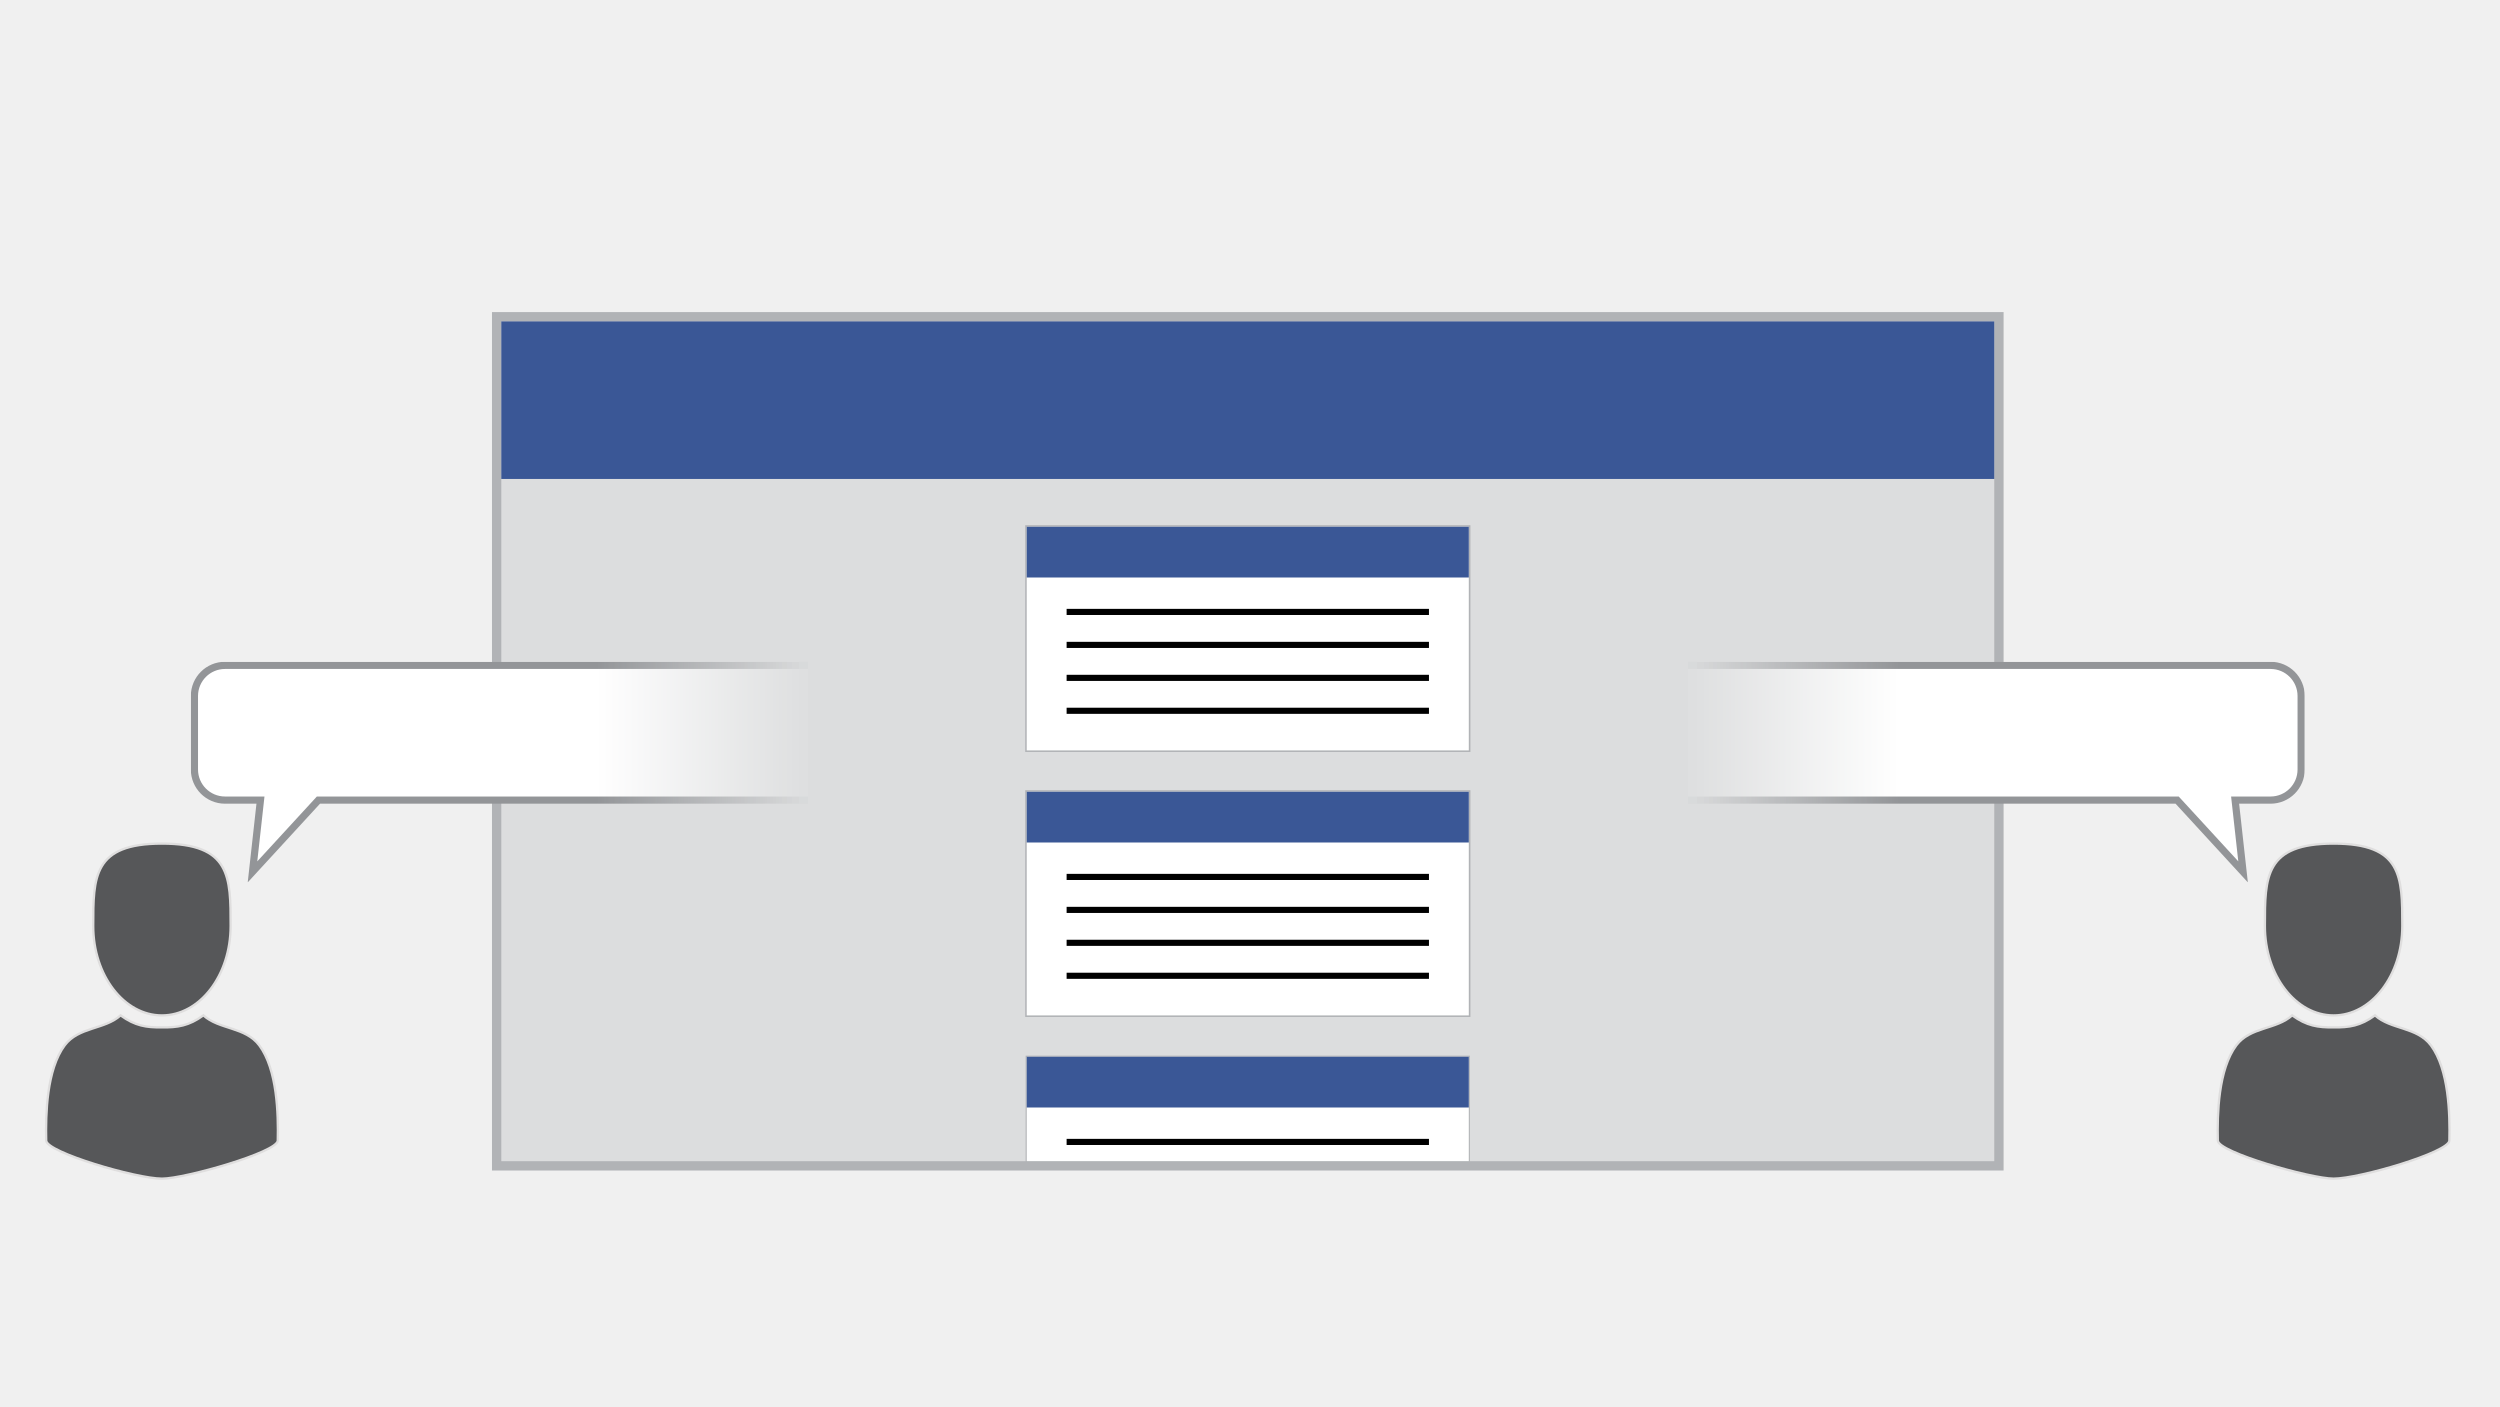
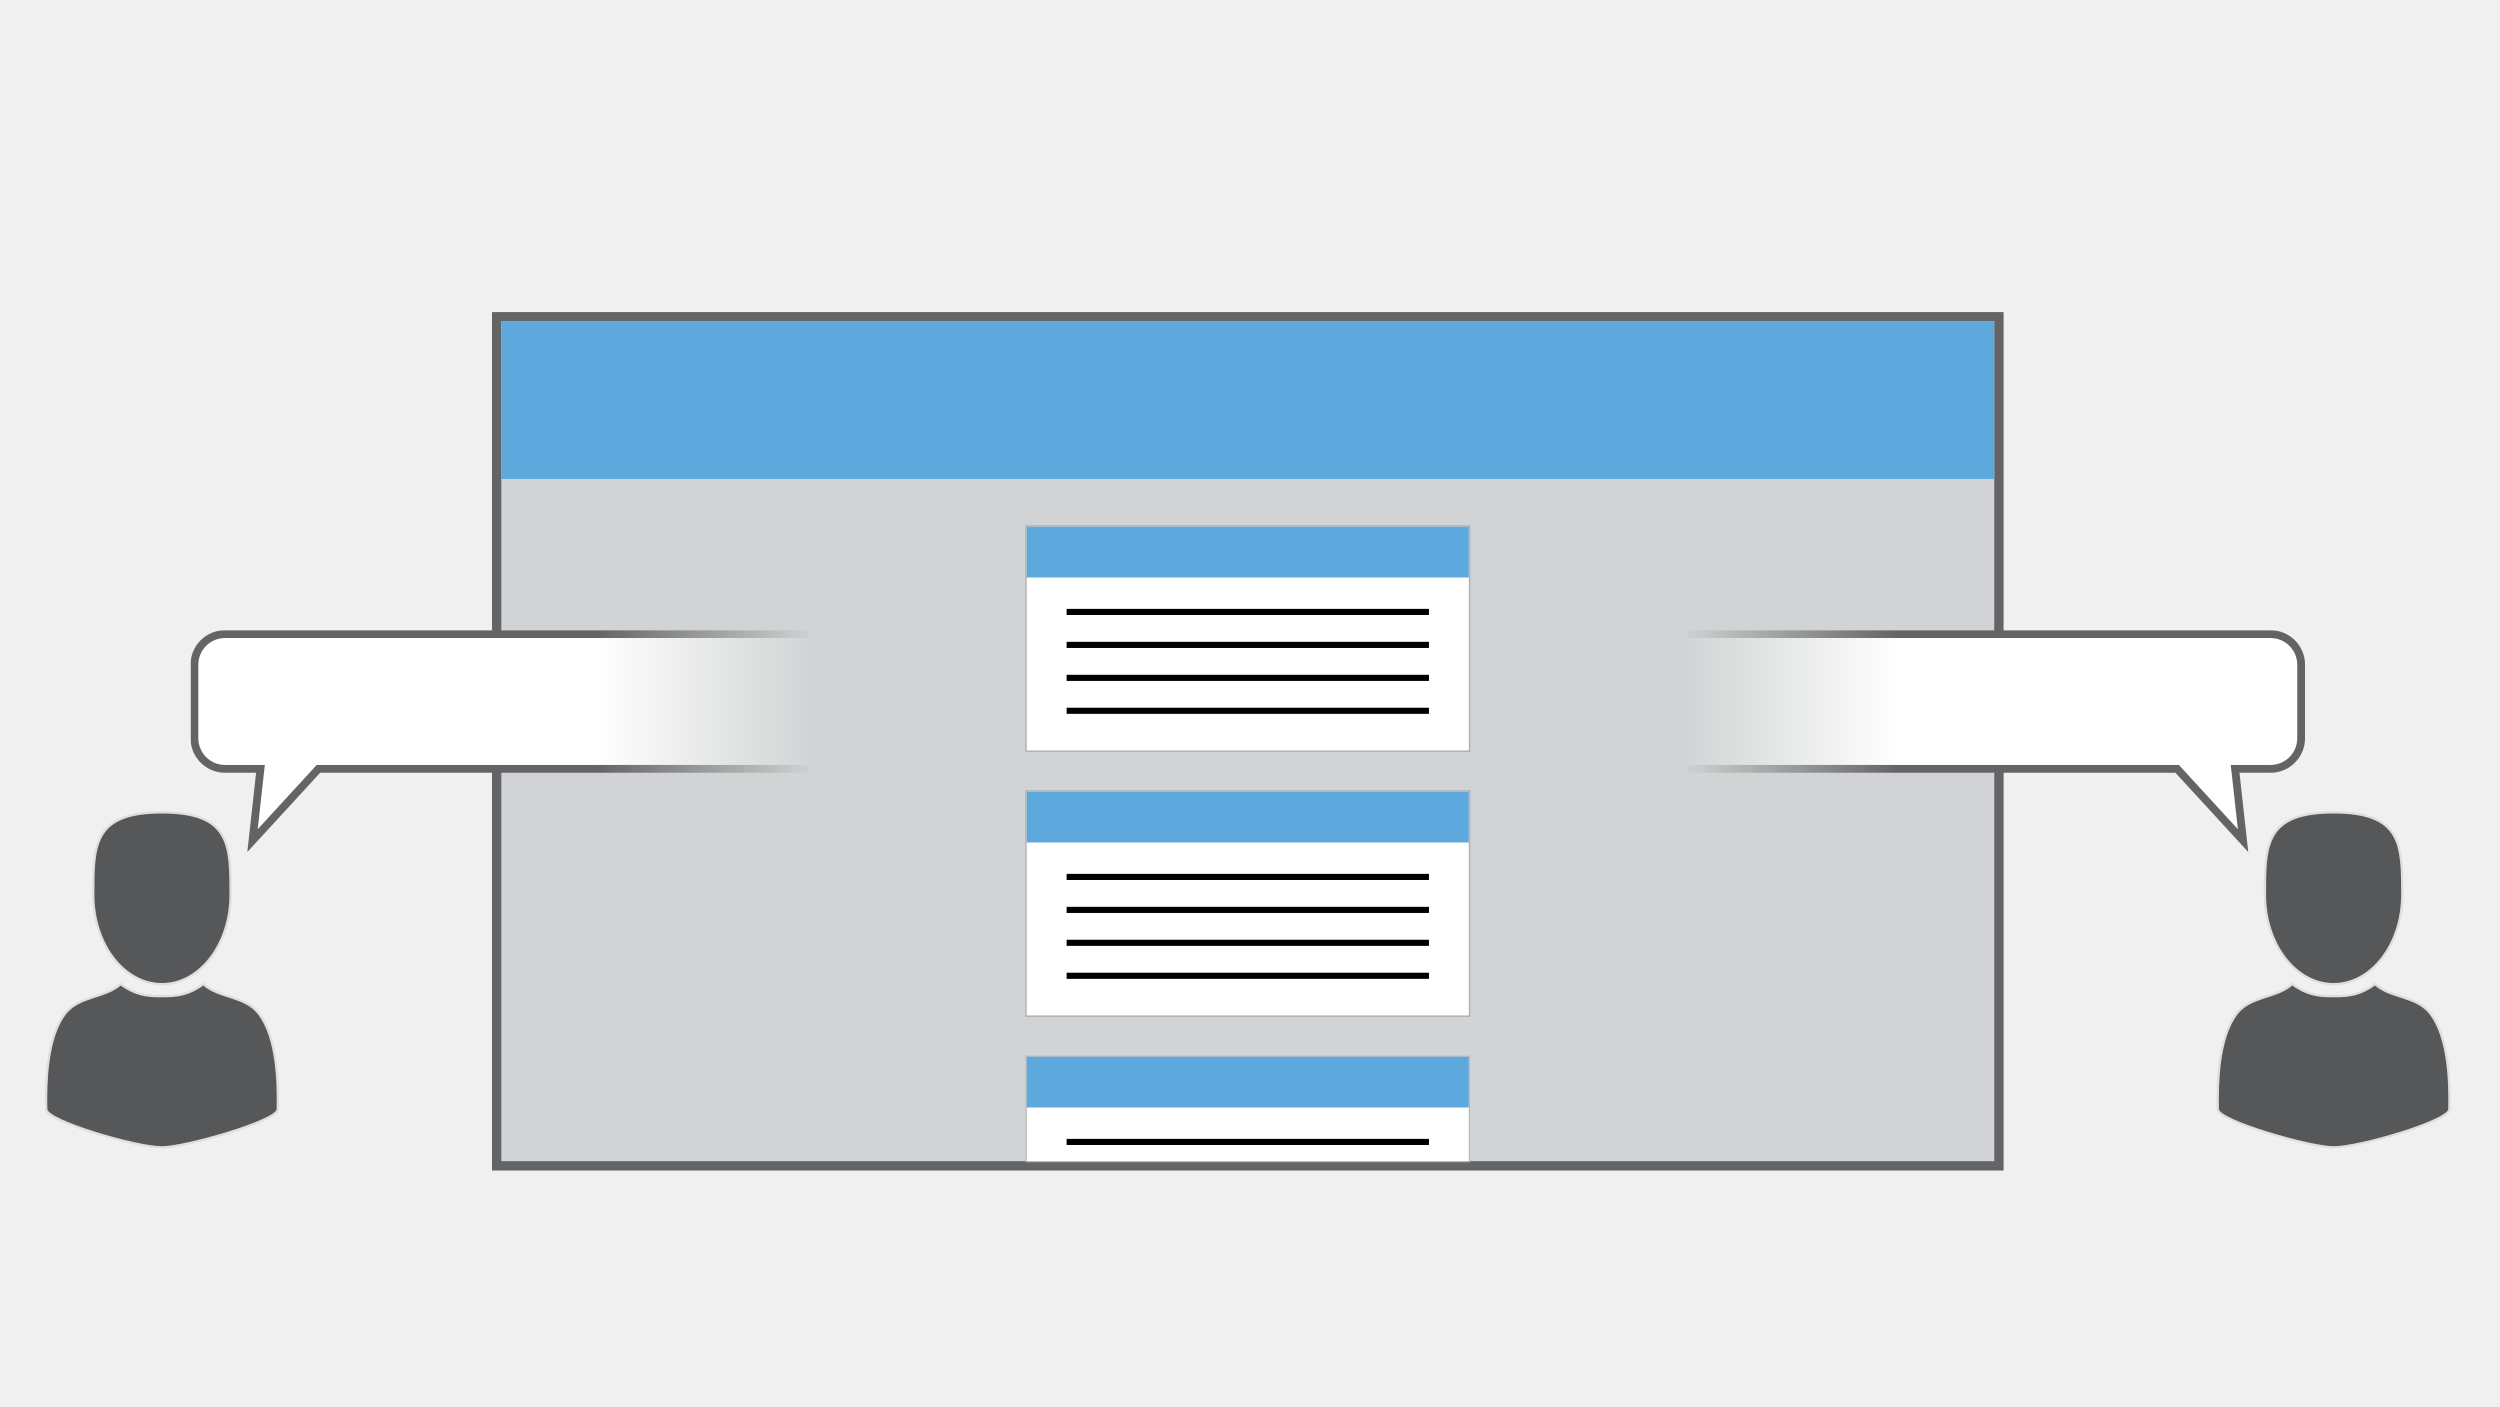
<svg xmlns="http://www.w3.org/2000/svg" version="1.1" id="Layer_1" x="0px" y="0px" width="480px" height="270px" viewBox="0 0 480 270" style="enable-background:new 0 0 480 270;" xml:space="preserve">
  <style type="text/css">

	.st0{filter:url(#Adobe_OpacityMaskFilter);}
	.st1{fill:#B1B3B6;}
	.st2{fill:url(#SVGID_2_);stroke:#DFDEDE;stroke-width:0.354;stroke-miterlimit:10;}
- 	.st3{mask:url(#SVGID_1_);}
- 	.st4{fill:#FFFFFF;}
- 	.st5{fill:#565759;stroke:#DFDEDE;stroke-width:0.45;stroke-miterlimit:10;}
- 	.st6{fill:none;stroke:#000000;stroke-width:1.176;stroke-miterlimit:10;}
- 	.st7{fill:#FFFFFF;stroke:#939598;stroke-width:1.38;stroke-miterlimit:10;}
- 	.st8{fill:#3A5796;}
- 	.st9{fill:#DCDDDE;}
+ 	.st3{fill:#5DA9DD;}
+ 	.st4{mask:url(#SVGID_1_);}
+ 	.st5{fill:#FFFFFF;}
+ 	.st6{fill:#636466;}
+ 	.st7{fill:#565759;stroke:#DFDEDE;stroke-width:0.45;stroke-miterlimit:10;}
+ 	.st8{fill:none;stroke:#000000;stroke-width:1.176;stroke-miterlimit:10;}
+ 	.st9{fill:#D1D3D4;}
+ 	.st10{fill:#FFFFFF;stroke:#939598;stroke-width:1.38;stroke-miterlimit:10;}
+ 	.st11{fill:#FFFFFF;stroke:#636466;stroke-width:1.5;stroke-miterlimit:10;}

</style>
  <g>
    <g>
      <rect x="95.35" y="60.81" class="st9" width="288.44" height="163.03" />
-       <path class="st1" d="M382.9,61.71v161.24H96.25V61.71H382.9 M384.69,59.92h-1.79H96.25h-1.79v1.79v161.24v1.79h1.79H382.9h1.79    v-1.79V61.71V59.92L384.69,59.92z" />
+       <path class="st6" d="M382.9,61.71v161.24H96.25V61.71H382.9 M384.69,59.92h-1.79H96.25h-1.79v1.79v161.24v1.79h1.79H382.9h1.79    v-1.79V61.71V59.92L384.69,59.92z" />
    </g>
-     <rect x="96.25" y="61.71" class="st8" width="286.65" height="30.25" />
+     <rect x="96.25" y="61.71" class="st3" width="286.65" height="30.25" />
    <g>
      <g>
-         <rect x="196.98" y="100.99" class="st4" width="85.18" height="43.24" />
+         <rect x="196.98" y="100.99" class="st5" width="85.18" height="43.24" />
        <path class="st1" d="M282.01,101.14v42.94h-84.88v-42.94H282.01 M282.32,100.84h-0.3h-84.88h-0.3v0.3v42.94v0.3h0.3h84.88h0.3     v-0.3v-42.94V100.84L282.32,100.84z" />
      </g>
-       <rect x="197.13" y="101.14" class="st8" width="84.88" height="9.74" />
+       <rect x="197.13" y="101.14" class="st3" width="84.88" height="9.74" />
      <g>
-         <line class="st6" x1="204.79" y1="117.49" x2="274.36" y2="117.49" />
-         <line class="st6" x1="204.79" y1="123.82" x2="274.36" y2="123.82" />
-         <line class="st6" x1="204.79" y1="130.15" x2="274.36" y2="130.15" />
-         <line class="st6" x1="204.79" y1="136.47" x2="274.36" y2="136.47" />
+         <line class="st8" x1="204.79" y1="117.49" x2="274.36" y2="117.49" />
+         <line class="st8" x1="204.79" y1="123.82" x2="274.36" y2="123.82" />
+         <line class="st8" x1="204.79" y1="130.15" x2="274.36" y2="130.15" />
+         <line class="st8" x1="204.79" y1="136.47" x2="274.36" y2="136.47" />
      </g>
    </g>
    <g>
      <g>
-         <rect x="196.98" y="151.87" class="st4" width="85.18" height="43.24" />
+         <rect x="196.98" y="151.87" class="st5" width="85.18" height="43.24" />
        <path class="st1" d="M282.01,152.02v42.94h-84.88v-42.94H282.01 M282.32,151.72h-0.3h-84.88h-0.3v0.3v42.94v0.3h0.3h84.88h0.3     v-0.3v-42.94V151.72L282.32,151.72z" />
      </g>
-       <rect x="197.13" y="152.02" class="st8" width="84.88" height="9.74" />
+       <rect x="197.13" y="152.02" class="st3" width="84.88" height="9.74" />
      <g>
-         <line class="st6" x1="204.79" y1="168.37" x2="274.36" y2="168.37" />
-         <line class="st6" x1="204.79" y1="174.7" x2="274.36" y2="174.7" />
-         <line class="st6" x1="204.79" y1="181.02" x2="274.36" y2="181.02" />
-         <line class="st6" x1="204.79" y1="187.35" x2="274.36" y2="187.35" />
+         <line class="st8" x1="204.79" y1="168.37" x2="274.36" y2="168.37" />
+         <line class="st8" x1="204.79" y1="174.7" x2="274.36" y2="174.7" />
+         <line class="st8" x1="204.79" y1="181.02" x2="274.36" y2="181.02" />
+         <line class="st8" x1="204.79" y1="187.35" x2="274.36" y2="187.35" />
      </g>
    </g>
    <g>
      <g>
-         <rect x="197.03" y="202.79" class="st4" width="85.09" height="20.25" />
+         <rect x="197.03" y="202.79" class="st5" width="85.09" height="20.25" />
        <path class="st1" d="M282.01,202.9v20.05h-84.88V202.9H282.01 M282.22,202.69h-0.21h-84.88h-0.21v0.21v20.05v0.21h0.21h84.88     h0.21v-0.21V202.9V202.69L282.22,202.69z" />
      </g>
-       <rect x="197.13" y="202.9" class="st8" width="84.88" height="9.74" />
+       <rect x="197.13" y="202.9" class="st3" width="84.88" height="9.74" />
      <g>
-         <line class="st6" x1="204.79" y1="219.25" x2="274.36" y2="219.25" />
+         <line class="st8" x1="204.79" y1="219.25" x2="274.36" y2="219.25" />
      </g>
    </g>
  </g>
-   <path class="st7" d="M294.56,174.54" />
-   <path class="st7" d="M294.56,139.27" />
+   <path class="st10" d="M294.56,174.54" />
+   <path class="st10" d="M294.56,139.27" />
  <g>
    <g>
      <g>
-         <path class="st5" d="M44.28,177.79c0,9.48-5.91,17.17-13.19,17.17c-7.28,0-13.19-7.68-13.19-17.17c0-9.48,0-15.82,13.19-15.82     C44.28,161.97,44.28,168.31,44.28,177.79z" />
-         <path class="st5" d="M31.09,197.26c2.98,0.03,5.14-0.27,7.96-2.31c3.02,2.75,8.07,2.19,10.73,5.76     c3.46,4.64,3.67,13.19,3.55,18.28c-0.05,2.24-17.82,7.31-22.23,7.31c-4.95,0-22.18-5.07-22.23-7.31     c-0.12-5.08,0.09-13.64,3.55-18.28c2.66-3.57,7.71-3.01,10.73-5.76C25.96,196.99,28.11,197.29,31.09,197.26z" />
+         <path class="st7" d="M44.28,171.79c0,9.48-5.91,17.17-13.19,17.17c-7.28,0-13.19-7.68-13.19-17.17c0-9.48,0-15.82,13.19-15.82     C44.28,155.97,44.28,162.31,44.28,171.79z" />
+         <path class="st7" d="M31.09,191.26c2.98,0.03,5.14-0.27,7.96-2.31c3.02,2.75,8.07,2.19,10.73,5.76     c3.46,4.64,3.67,13.19,3.55,18.28c-0.05,2.24-17.82,7.31-22.23,7.31c-4.95,0-22.18-5.07-22.23-7.31     c-0.12-5.08,0.09-13.64,3.55-18.28c2.66-3.57,7.71-3.01,10.73-5.76C25.96,190.99,28.11,191.29,31.09,191.26z" />
      </g>
    </g>
    <g>
      <g>
-         <path class="st5" d="M434.86,177.79c0,9.48,5.91,17.17,13.19,17.17c7.28,0,13.19-7.68,13.19-17.17c0-9.48,0-15.82-13.19-15.82     C434.86,161.97,434.86,168.31,434.86,177.79z" />
-         <path class="st5" d="M448.06,197.26c-2.98,0.03-5.14-0.27-7.96-2.31c-3.02,2.75-8.07,2.19-10.73,5.76     c-3.46,4.64-3.67,13.19-3.55,18.28c0.05,2.24,17.82,7.31,22.23,7.31c4.95,0,22.18-5.07,22.23-7.31     c0.12-5.08-0.09-13.64-3.55-18.28c-2.66-3.57-7.71-3.01-10.73-5.76C453.19,196.99,451.04,197.29,448.06,197.26z" />
+         <path class="st7" d="M434.86,171.79c0,9.48,5.91,17.17,13.19,17.17c7.28,0,13.19-7.68,13.19-17.17c0-9.48,0-15.82-13.19-15.82     C434.86,155.97,434.86,162.31,434.86,171.79z" />
+         <path class="st7" d="M448.06,191.26c-2.98,0.03-5.14-0.27-7.96-2.31c-3.02,2.75-8.07,2.19-10.73,5.76     c-3.46,4.64-3.67,13.19-3.55,18.28c0.05,2.24,17.82,7.31,22.23,7.31c4.95,0,22.18-5.07,22.23-7.31     c0.12-5.08-0.09-13.64-3.55-18.28c-2.66-3.57-7.71-3.01-10.73-5.76C453.19,190.99,451.04,191.29,448.06,191.26z" />
      </g>
    </g>
    <defs>
-       <filter id="Adobe_OpacityMaskFilter" filterUnits="userSpaceOnUse" x="36.64" y="127.06" width="405.87" height="42.35">
+       <filter id="Adobe_OpacityMaskFilter" filterUnits="userSpaceOnUse" x="36.58" y="121" width="405.99" height="42.59">
        <feColorMatrix type="matrix" values="1 0 0 0 0  0 1 0 0 0  0 0 1 0 0  0 0 0 1 0" />
      </filter>
    </defs>
-     <mask maskUnits="userSpaceOnUse" x="36.64" y="127.06" width="405.87" height="42.35" id="SVGID_1_">
+     <mask maskUnits="userSpaceOnUse" x="36.58" y="121" width="405.99" height="42.59" id="SVGID_1_">
      <g class="st0">
-         <linearGradient id="SVGID_2_" gradientUnits="userSpaceOnUse" x1="31.09" y1="147.576" x2="448.055" y2="147.576">
+         <linearGradient id="SVGID_2_" gradientUnits="userSpaceOnUse" x1="31.09" y1="141.576" x2="448.055" y2="141.576">
          <stop offset="0.2" style="stop-color:#FFFFFF" />
          <stop offset="0.3" style="stop-color:#000000" />
          <stop offset="0.7" style="stop-color:#000000" />
          <stop offset="0.8" style="stop-color:#FFFFFF" />
        </linearGradient>
-         <rect x="31.09" y="117.09" class="st2" width="416.96" height="60.97" />
+         <rect x="31.09" y="111.09" class="st2" width="416.96" height="60.97" />
      </g>
    </mask>
-     <g class="st3">
-       <path class="st7" d="M418.01,153.62l12.66,13.78l-1.53-13.78h6.8c3.25,0,5.88-2.63,5.88-5.88v-14.11c0-3.25-2.63-5.88-5.88-5.88    H43.21c-3.25,0-5.88,2.63-5.88,5.88v14.11c0,3.25,2.63,5.88,5.88,5.88h6.8l-1.53,13.78l12.66-13.78H418.01z" />
+     <g class="st4">
+       <path class="st11" d="M418.01,147.62l12.66,13.78l-1.53-13.78h6.8c3.25,0,5.88-2.63,5.88-5.88v-14.11c0-3.25-2.63-5.88-5.88-5.88    H43.21c-3.25,0-5.88,2.63-5.88,5.88v14.11c0,3.25,2.63,5.88,5.88,5.88h6.8l-1.53,13.78l12.66-13.78H418.01z" />
    </g>
  </g>
</svg>
